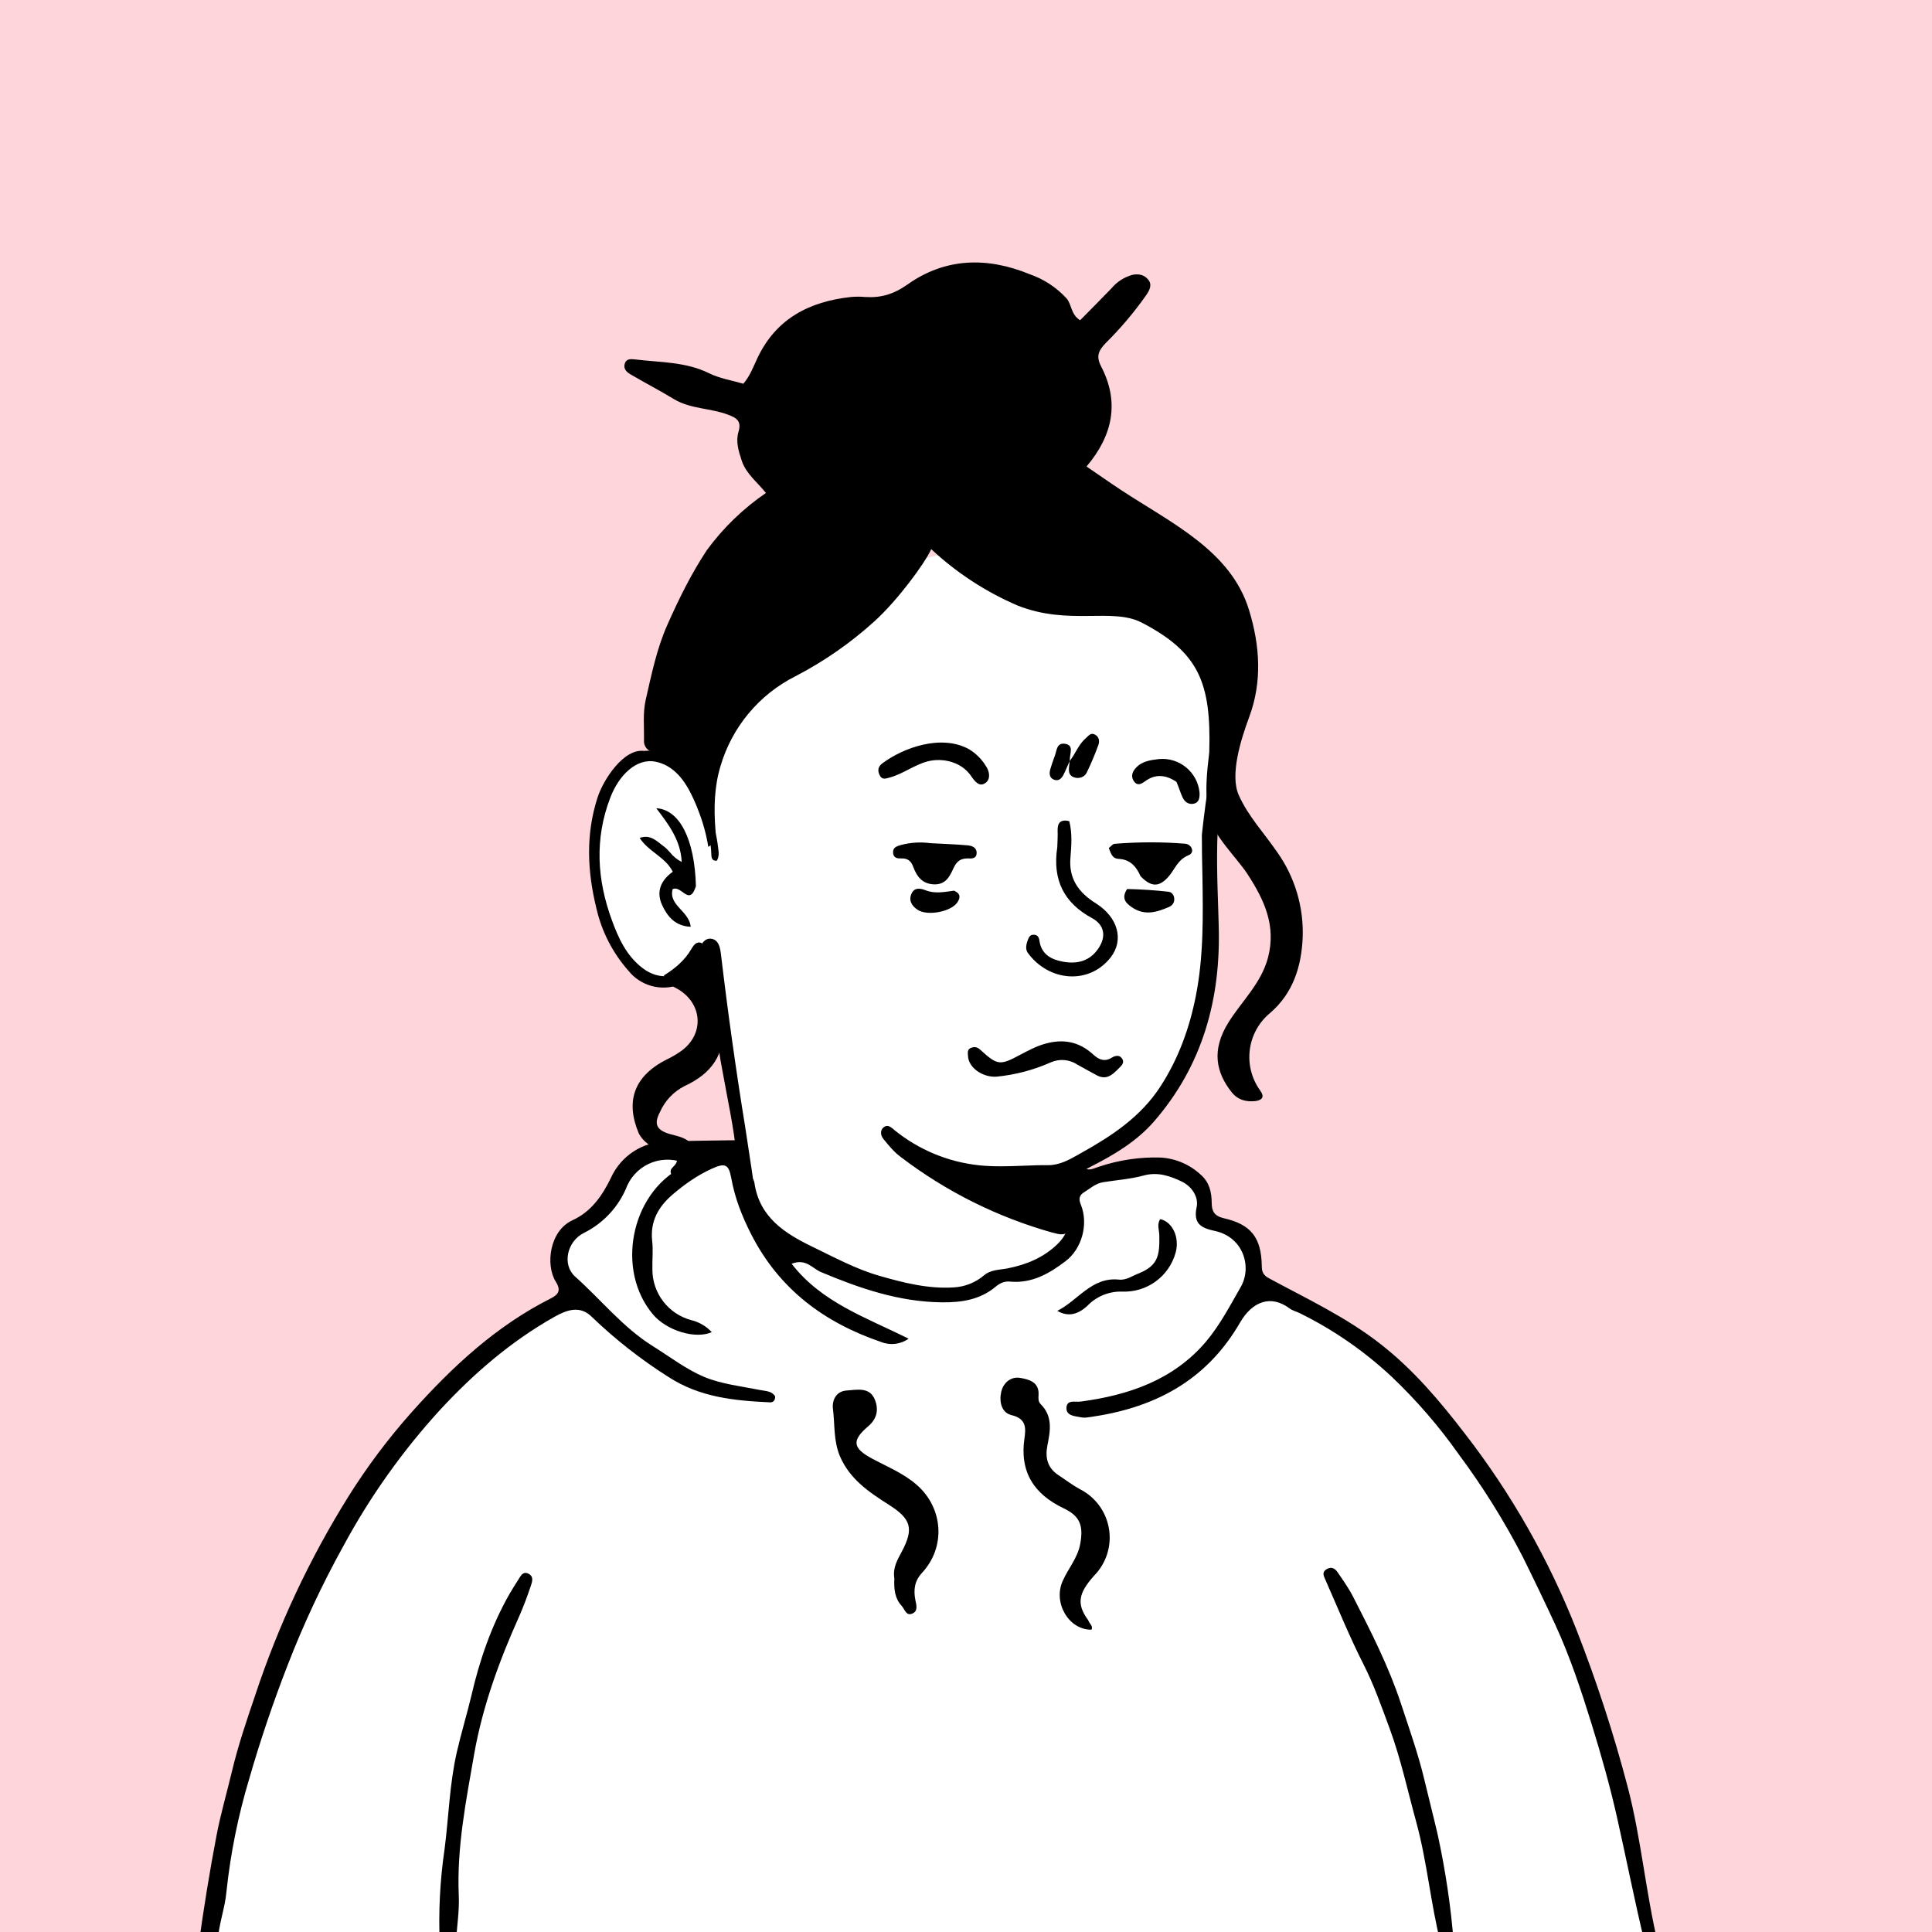
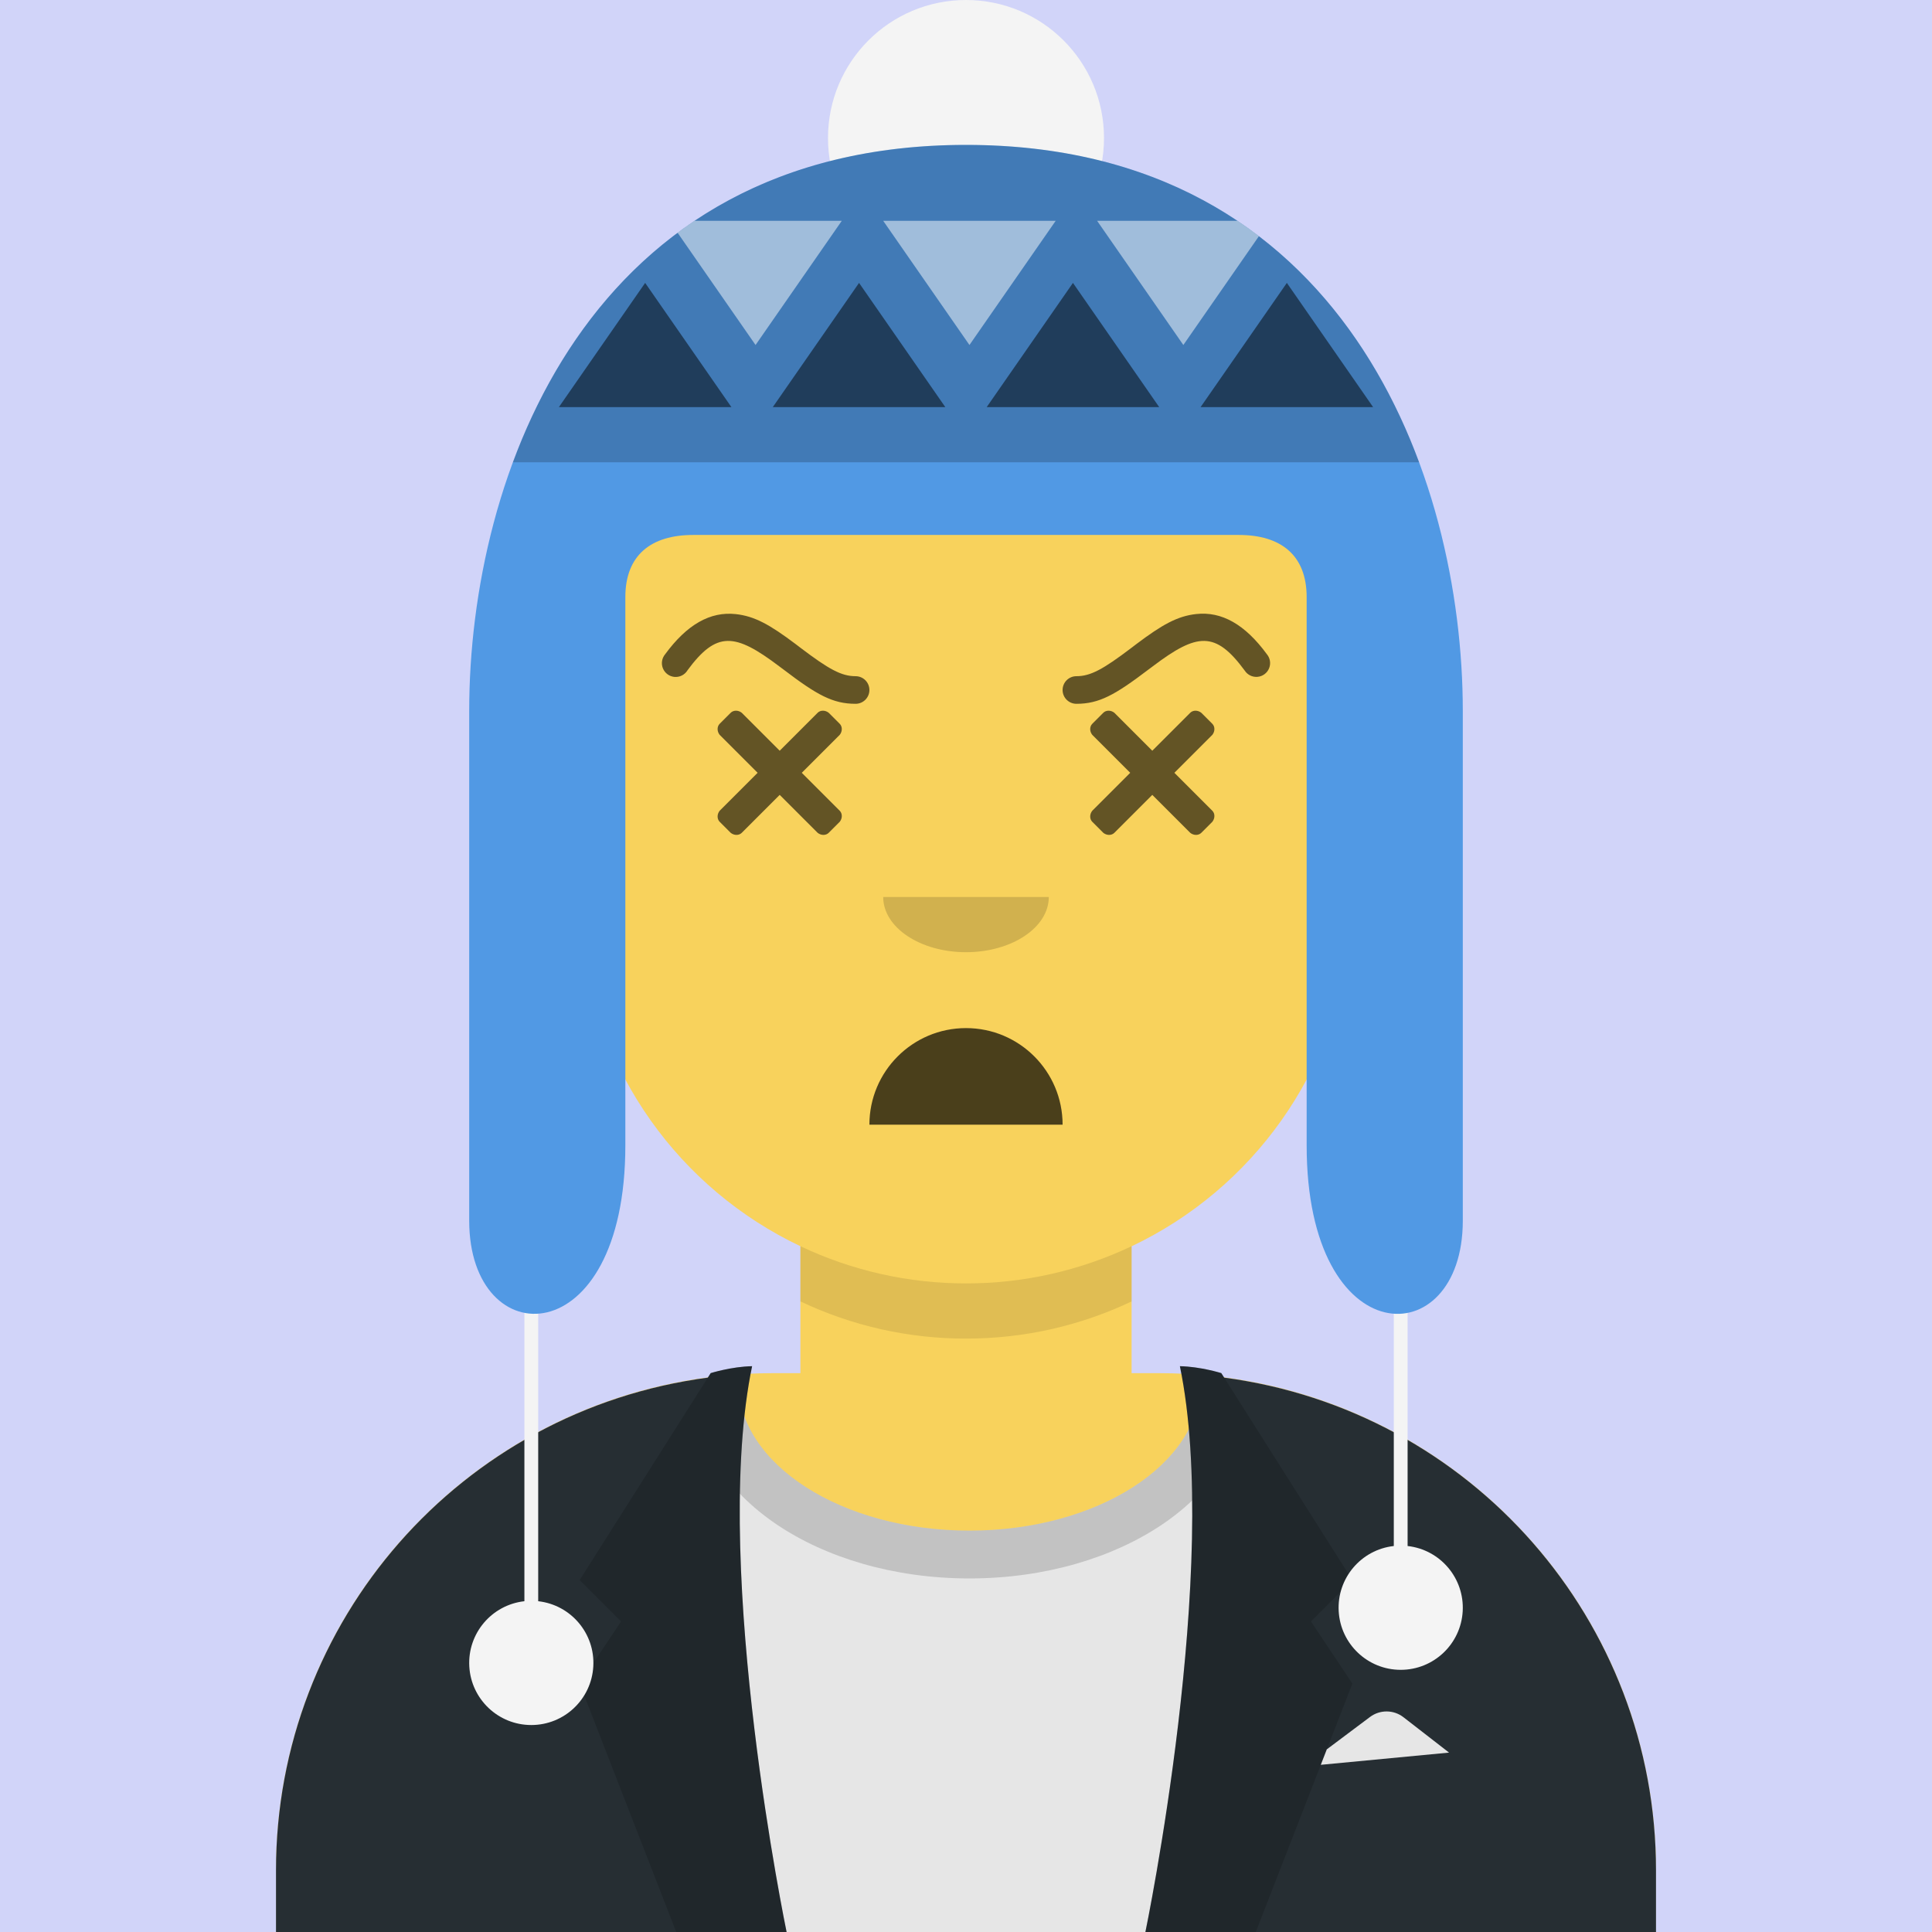
- <svg xmlns="http://www.w3.org/2000/svg" viewBox="0 0 1744 1744" fill="none" shape-rendering="auto">
+ <svg xmlns="http://www.w3.org/2000/svg" viewBox="0 0 280 280" fill="none" shape-rendering="auto">
  <mask id="viewboxMask">
-     <rect width="1744" height="1744" rx="0" ry="0" x="0" y="0" fill="#fff" />
+     <rect width="280" height="280" rx="0" ry="0" x="0" y="0" fill="#fff" />
  </mask>
  <g mask="url(#viewboxMask)">
-     <rect fill="#ffd5dc" width="1744" height="1744" x="0" y="0" />
-     <g transform="translate(531 487)">
-       <path d="M554 727.7c-99.2 297-363.8 388.6-503.7 19.8-19.3-50.7 31-69.5 66.2-91.9 24.1-15.3 36.8-28.5 35.3-42.2-7-64.4-36.9-243.8-36.9-243.8l-3-5.8s.7-1.6-2.2 1.2c-3 3-9.9 34.2-37 34.2-24.5 0-49.2-10.9-61-86.3C7.2 285.6 9.6 214 40 201c12.5-5.3 24-7.2 35.2-.8 11.3 6.4-13-22 112-126C268.4 6.4 396.7-3.5 448.5 8 500.3 19.5 552 44.8 574.9 98.5c27.8 65-25.9 114.3-14 262.5-2.2 53.6.8 171.2-146.6 210.6-28 7.5-19.3 48.4 22.7 58.4 67 21 117 72.3 117 97.9" fill="#fff" />
-       <path fill-rule="evenodd" clip-rule="evenodd" d="m554 266.2.1-1.4c4.1-36.4 8.2-71.7 27.1-103.4 6.5 4.4 5.7 10 3.7 15.2-19.9 51.2-18 104.4-16.2 157.6l.4 14c2.1 66.4-14.5 126.8-58.7 177.5-15.4 17.6-35.8 29.8-56.5 40.3-21.4 11-25.9 20.1-19.2 43.6l.8 2.6c1.4 3.9 2.8 7.9-1 11.8-4.5 4.6-9.5 3.3-14.8 1.8l-.6-.1a406.4 406.4 0 0 1-137-68.3c-6-4.4-10.8-10.3-15.5-16.1l-.3-.4c-2.5-3-3-7.8.5-10.4 3.3-2.5 5.8-.5 8.7 1.8l1 .9a145.5 145.5 0 0 0 76.3 31.7c13.4 1.4 26.6.9 40 .4 7.4-.3 14.8-.6 22.3-.5 10.2 0 18.7-4.7 26.7-9.2l2.8-1.6c27.8-15.5 54.3-32.8 72.2-60.7 16.1-25 25.9-52.2 31.6-80.9 7.2-36.1 6.6-72.7 6-109.8-.3-12-.5-24.2-.5-36.4ZM50.6 190.8c21.9-1.7 34 11.2 44.3 26.3a140.4 140.4 0 0 1 22.4 61.5c.5 3.7 1 7.6-1.2 11.3-4.5.6-4.9-3-5-5.6-.5-20.7-9.7-38.7-18.9-56.1-6.6-12.5-16.2-24.6-31.4-27.6-17.2-3.5-33 12-40.8 32.2-14.5 37.6-12 74.6 1.4 111 5.8 15.9 13.1 32.1 27.8 43.2 14.8 11.3 32.7 9.3 43.6-5.7l2-2.5c2-2.6 4-5.1 5-8 2.1-5.8 5.4-11.2 11.3-10.4 6.8 1 8 8.3 8.7 14a3661 3661 0 0 0 22 156.7l5.9 38.8c2.6 17.1 5.6 41.7 3.6 52.1a28 28 0 0 0-.3 2.2c-.4 2.8-.6 5-4.2 5.5-4.9.8-7-2-7.7-6.4-2.3-17-3-23.6-4-49.6-.9-25.2-5.6-50-10.4-74.9l-5-27c-5.2-30.8-10.3-62-10.8-97l-2 3c-7.6 11.3-13.7 20.5-24.5 24a40.5 40.5 0 0 1-46.1-12.5 127.8 127.8 0 0 1-28.8-55.8c-8.4-34-9.9-67.1.9-100.6 5.2-16.1 23.7-44.7 42.2-42Zm34.6 127.5c4.4 3.2 8.4 6 12-5.4-1.1-42.2-14.7-69.2-35.8-70.3 11.2 14.6 22 28.8 23 48.5a32.3 32.3 0 0 1-10.7-8.8c-2-2.2-4-4.4-6.5-6l-3-2.4c-4.8-3.6-9.7-7.4-17.8-4.5 3.8 5.8 9 10 14.3 14 6 4.7 12 9.3 15.6 16.5-10.6 7.7-15.2 17.7-9.7 29.9 4.8 10.5 11.9 19.2 25.9 19.8-.6-6.3-4.7-10.9-8.8-15.4-5-5.4-9.7-10.6-7.5-18.6 3.2-1.5 6.2.7 9 2.7Z" fill="#000" />
+     <rect fill="#d1d4f9" width="280" height="280" x="0" y="0" />
+     <g transform="translate(8)">
+       <path d="M132 36a56 56 0 0 0-56 56v6.17A12 12 0 0 0 66 110v14a12 12 0 0 0 10.3 11.88 56.04 56.04 0 0 0 31.7 44.73v18.4h-4a72 72 0 0 0-72 72v9h200v-9a72 72 0 0 0-72-72h-4v-18.39a56.04 56.04 0 0 0 31.7-44.73A12 12 0 0 0 198 124v-14a12 12 0 0 0-10-11.83V92a56 56 0 0 0-56-56Z" fill="#f8d25c" />
+       <path d="M108 180.61v8a55.79 55.79 0 0 0 24 5.39c8.59 0 16.73-1.93 24-5.39v-8a55.79 55.79 0 0 1-24 5.39 55.79 55.79 0 0 1-24-5.39Z" fill="#000" fill-opacity=".1" />
+       <g transform="translate(0 170)">
+         <path d="M132.5 51.83c18.5 0 33.5-9.62 33.5-21.48 0-.36-.01-.7-.04-1.06A72 72 0 0 1 232 101.04V110H32v-8.95a72 72 0 0 1 67.05-71.83c-.03.37-.05.75-.05 1.13 0 11.86 15 21.48 33.5 21.48Z" fill="#E6E6E6" />
+         <path d="M132.5 58.76c21.89 0 39.63-12.05 39.63-26.91 0-.6-.02-1.2-.08-1.8-2-.33-4.03-.59-6.1-.76.04.35.05.7.05 1.06 0 11.86-15 21.48-33.5 21.48S99 42.2 99 30.35c0-.38.02-.76.05-1.13-2.06.14-4.08.36-6.08.67-.07.65-.1 1.3-.1 1.96 0 14.86 17.74 26.91 39.63 26.91Z" fill="#000" fill-opacity=".16" />
+         <path d="M100.78 29.12 101 28c-2.96.05-6 1-6 1l-.42.66A72.01 72.01 0 0 0 32 101.06V110h74s-10.7-51.56-5.24-80.8l.02-.08ZM158 110s11-53 5-82c2.96.05 6 1 6 1l.42.66a72.01 72.01 0 0 1 62.58 71.4V110h-74Z" fill="#262e33" />
+         <path d="M101 28c-6 29 5 82 5 82H90L76 74l6-9-6-6 19-30s3.04-.95 6-1ZM163 28c6 29-5 82-5 82h16l14-36-6-9 6-6-19-30s-3.04-.95-6-1Z" fill-rule="evenodd" clip-rule="evenodd" fill="#000" fill-opacity=".15" />
+         <path d="m183.42 85.77.87-2.24 6.27-4.7a4 4 0 0 1 4.85.05l6.6 5.12-18.59 1.77Z" fill="#E6E6E6" />
+       </g>
+       <g transform="translate(78 134)">
+         <path fill-rule="evenodd" clip-rule="evenodd" d="M40 29a14 14 0 1 1 28 0" fill="#000" fill-opacity=".7" />
+       </g>
+       <g transform="translate(104 122)">
+         <path fill-rule="evenodd" clip-rule="evenodd" d="M16 8c0 4.42 5.37 8 12 8s12-3.58 12-8" fill="#000" fill-opacity=".16" />
+       </g>
+       <g transform="translate(76 90)">
+         <path d="M34.5 30.7 29 25.2l-5.5 5.5c-.4.4-1.1.4-1.6 0l-1.6-1.6c-.4-.4-.4-1.1 0-1.6l5.5-5.5-5.5-5.5c-.4-.5-.4-1.2 0-1.6l1.6-1.6c.4-.4 1.1-.4 1.6 0l5.5 5.5 5.5-5.5c.4-.4 1.1-.4 1.6 0l1.6 1.6c.4.4.4 1.1 0 1.6L32.2 22l5.5 5.5c.4.4.4 1.1 0 1.6l-1.6 1.6c-.4.4-1.1.4-1.6 0ZM88.5 30.7 83 25.2l-5.5 5.5c-.4.4-1.1.4-1.6 0l-1.6-1.6c-.4-.4-.4-1.1 0-1.6l5.5-5.5-5.5-5.5c-.4-.5-.4-1.2 0-1.6l1.6-1.6c.4-.4 1.1-.4 1.6 0l5.5 5.5 5.5-5.5c.4-.4 1.1-.4 1.6 0l1.6 1.6c.4.4.4 1.1 0 1.6L86.2 22l5.5 5.5c.4.4.4 1.1 0 1.6l-1.6 1.6c-.4.4-1.1.4-1.6 0Z" fill="#000" fill-opacity=".6" />
+       </g>
+       <g transform="translate(76 82)">
+         <path d="M15.61 15.18c4.24-5.76 6.88-5.48 13.31-.62l.67.5C34.41 18.73 36.7 20 40 20a2 2 0 1 0 0-4c-2.07 0-3.9-1.02-7.99-4.12l-.68-.52C27.57 8.53 25.37 7.3 22.63 7c-3.68-.4-7.05 1.48-10.24 5.83a2 2 0 1 0 3.22 2.36ZM96.39 15.18c-4.24-5.76-6.88-5.48-13.31-.62l-.67.5C77.58 18.73 75.29 20 72 20a2 2 0 1 1 0-4c2.07 0 3.9-1.02 7.99-4.12l.68-.52c3.76-2.83 5.96-4.07 8.7-4.37 3.68-.4 7.05 1.48 10.24 5.83a2 2 0 1 1-3.22 2.36Z" fill="#000" fill-opacity=".6" />
+       </g>
+       <g transform="translate(-1)">
+         <path d="M197 168h-2v56.06a9 9 0 1 0 2 0V168ZM71 176h-2v56.06a9 9 0 1 0 2 0V176Z" fill="#F4F4F4" />
+         <circle cx="133" cy="20" r="20" fill="#F4F4F4" />
+         <path d="M93.45 77.53h79.1c6.08 0 9.82 2.93 9.82 9V166c0 30.46 22.63 30.41 22.63 10.92v-73.86C205 68.8 187.77 21 133 21c-54.77 0-72 47.8-72 82.05v73.86c0 19.5 22.63 19.54 22.63-10.92V86.53c0-6.07 3.73-9 9.82-9Z" fill="#5199e4" />
+         <path d="M198.67 67H67.33C76.42 42.5 96.26 21 133 21s56.58 21.5 65.67 46Z" fill="#000" fill-opacity=".2" />
+         <path d="M91.2 33.73 102.5 50 115 32H93.66c-.83.56-1.65 1.14-2.46 1.73ZM172.34 32H152l12.5 18 10.95-15.77c-1-.77-2.04-1.51-3.11-2.23ZM133.5 50 121 32h25l-12.5 18Z" fill="#fff" fill-opacity=".5" />
+         <path d="M99 59 86.5 41 74 59h25ZM130 59l-12.5-18L105 59h25ZM148.5 41 161 59h-25l12.5-18ZM192 59l-12.5-18L167 59h25Z" fill="#000" fill-opacity=".5" />
+       </g>
+       <g transform="translate(49 72)" />
+       <g transform="translate(62 42)" />
    </g>
-     <g transform="translate(178 1057)">
-       <path d="M1313.4 698 9.7 694.7S43.1 485 106 365.7c17-32.4 81-128.7 141.8-189.6 40.8-41 87.7-56 89-62 2.2-9.7-11-41.4-8.8-48.5 8.1-25.5 9.5.8 42.1-31.8 18.3-18.2 1.4-29.6 21.6-43.2 29.8-20 60-8.7 87-7.6 18 .7 12.4 50.3 27.3 62.5 40.3 32.9 91.8 54 128 63.5 46.1 12.2 61.6-2.5 85.4-12.2 23.8-9.6 38.5 12.2 68.9-33.2 14.2-21.2-11-42.6 8.2-54C826.6-8.3 872.2-7.7 891.1 2c28.9 14.8 16.3 41.6 16.3 41.6s35.7 11.6 43 22c7.2 10 5 44 5 44s-2.8-13.7 63.4 23.5c84.2 47.4 179.2 187.2 223 296 46.6 115.8 71.6 269 71.6 269Z" fill="#fff" />
-       <path d="M1307 698c-9.4-38.5-16.9-77.2-25.6-115.7-6.3-27.8-14-55-22.4-82.2-9.5-30.6-19.5-61-33-90.4-9.6-20.7-19.4-41.1-29.5-61.5a673 673 0 0 0-57.7-92.4 470.2 470.2 0 0 0-60.5-70 342.9 342.9 0 0 0-83-57.4c-3-1.5-6.6-2.3-9.2-4.3-17-12.7-33.7-6.3-44.8 12.9-30.8 53.2-78.6 77.6-137.2 85.4a19 19 0 0 1-6.4 0c-5.6-1.2-13.6-1.2-13-9.1.7-7 8-4.5 12.7-5.1 43.7-5.8 84-19.6 113.4-54.3 12.4-14.8 21.6-32.4 31.3-49.3 10.2-17.9 2.4-45-23.7-50.5-11.8-2.5-19.5-6.3-16.2-21.4 2-9.6-4.8-18.9-13.2-23-10.4-5-21.7-9.1-34.5-5.6-11.7 3.2-24.2 4.1-36.3 6-7.1 1-12.2 5.8-18 9.4-4.4 2.8-4.4 6.4-2.5 11 7 17.4 1 39.8-13.9 51-14.7 11.2-30.4 20.2-50 18.4-4.9-.5-8.9 1.2-12.8 4.4-14 11.8-30.4 14.5-48.7 14.3-38.8-.4-74.2-12.6-109.2-27.3-7.8-3.3-13.6-12.6-26.5-7.5 27 34.9 67 48.4 105.6 67.6a26 26 0 0 1-24.8 3c-51.4-17.5-91.9-47.6-117.2-97-8.4-16.5-14.9-33-18.1-51-2.3-12.6-5.7-13.8-17.6-8.4-13.2 6-24.9 14.3-35.7 23.6-12.5 10.8-20 24-18.1 41.5 1 8.4 0 17 .2 25.6a47.3 47.3 0 0 0 35.2 46 37 37 0 0 1 18.4 10.8c-14.6 6.6-40.5-1.2-53-15.9C377.8 89.8 391.1 21 437.3-3.2l5-2.8a39.9 39.9 0 0 0-54 19A80.5 80.5 0 0 1 349 56c-15.3 7.7-19.8 28.7-7.8 39.4 23.4 20.8 43 45.8 69.9 62.6 15.4 9.6 30.1 21 46.7 28 15.8 6.5 33.6 8.4 50.6 11.8 5 1 10.2.8 13.3 5.6.3 3.4-1.7 5.6-4.4 5.5-32.1-1.5-63.4-4.4-92-23a437.5 437.5 0 0 1-69-54.1c-11-11-23.1-6.1-34 0-39 22-72.5 50.9-102.9 83.7a615.2 615.2 0 0 0-87.4 123 870.6 870.6 0 0 0-50.5 108A1198.4 1198.4 0 0 0 47 548.6a558.2 558.2 0 0 0-20.6 102.1c-1.3 15.2-7.3 29.7-7.9 46.2-5.5 1-10.8 1-17.1 1 4.6-32.9 9.9-66 16.2-98.8 3.7-19.1 9.2-37.9 13.7-56.8 5.6-23.6 13.4-46.5 21.2-69.4a831.6 831.6 0 0 1 84-179c16.9-27 36-52.4 57-76 36.7-41.1 76.3-78 126-103 6.4-3.3 9.3-7 4.1-15.1C314.4 85 317.8 54 339 44.4c16.6-7.6 26.6-22 34.3-37.8a56.1 56.1 0 0 1 51.4-33.3c19.6-.5 39.2-.7 58.8-1 9 0 14.1 1.6 10.1 12.7C491.1-8 492-.5 499 4.5a8.7 8.7 0 0 1 4 6.1c4.4 31 27.1 45.6 52.1 57.7 19.8 9.6 39.6 20.3 60.5 26.3 21.8 6.3 44.5 12.1 67.7 10.5a46 46 0 0 0 26.9-10.8c6.3-5.4 14.2-4.9 21.6-6.4 17-3.4 32.5-9.8 45-22.1 11.2-11.2 12-22 3.3-35.3-7.8-11.9-3.3-33.8 8.5-40.8 3.5-2 8.7-2.8 9.8 1.6 3 11.4 9.8 6.6 15.9 4.8a159 159 0 0 1 55.3-8.2A58 58 0 0 1 906 3.5c7.8 6.9 9.7 15.6 9.8 25.3 0 7.6 2.4 11.9 11 13.9 24.7 5.6 33.8 17.7 34.2 43.1 0 5.3 1.4 8.3 6.3 11 34.6 18.7 70.4 35.4 101.6 60 29.3 23 53 51.1 75.5 80.4A719.4 719.4 0 0 1 1245 414c18.2 46.5 33.7 94 46.4 142.4 12 46 16 93.5 27.1 140.6-3.2.9-6.7.9-11.4.9Z" fill="#000" />
-       <path d="M1122.7 698c-9.3-36.4-12.3-73.8-22.2-110-7.8-28.4-14-57.4-24.2-85-7.2-19.4-14-39-23.5-57.7-12.7-25-23.3-51.2-34.7-77-1.4-3-2.8-6.3 1.4-8.8 4.4-2.7 7.6-.6 9.9 2.7 5 7.3 10.2 14.6 14.2 22.5 16 31.2 32 62.7 43 96 7.5 22.8 15.6 45.5 21.2 69 3.9 16.5 8.2 33 12 49.4 7 32.2 11.9 65 14.5 97.9-3.4 1-7 1-11.6 1ZM219 698a451 451 0 0 1 4.4-86.5c3.7-29 4.4-58.3 11-87 3.9-17 9-33.6 13-50.4 7.4-32.1 18.1-63.5 34.6-92.4 2.4-4 4.8-8 7.4-12 2.3-3.3 4.1-8.7 9.5-6.2 5.7 2.8 3.2 8.2 1.8 12.4a320 320 0 0 1-10 26.1c-18 40-33 81.2-40.6 124-7.3 42-15.8 84.3-14 127.6.7 14-1.6 28-2.6 43.2-4.5 1.2-9 1.2-14.4 1.2ZM629.3 367.8c-1.5-9.8 2.8-16.7 6.6-23.9 11.4-21.3 8.4-29.9-11.6-42.6-17.7-11.3-35.3-23-44.2-44-5.8-14-4.4-28.3-6.2-42.4-1-7.2 2.4-16 12.3-16.7 9.4-.6 20.9-3.5 25.6 8.4 3.4 8.6 2.1 17-6.2 24-15 12.8-13.9 19.7 3.7 29.1 13.8 7.4 28.5 13.3 40.5 23.9 23.8 21 26 56 4.5 79.2-6.8 7.3-7.8 15.3-6 24.6.9 4.3 2.7 10.2-3.1 12.3-5.3 2-6.5-4-9.2-7-6.3-6.8-7.1-15-6.7-24.9ZM804.3 405.5c1.2 3.4 4.6 5.2 3 8.6-20.6.3-34.9-24.4-26-44 5-11.3 13.4-20.6 15.8-33.3 3-16.5 0-25.2-15-32.3-27-12.9-39.8-33-35.3-63.4 1.4-9.4 1.4-17.6-11.8-20.7-9-2.2-11.2-12.2-9.2-21 2-8.5 8.8-13.9 17-12.6 7.6 1.3 17.4 3.5 16.7 15.4-.2 3-.4 6.1 2 8.4 11 11 8.6 24.1 6 37.1-2.2 11.1 0 20.3 9.8 26.8 6.4 4.2 12.5 8.9 19.2 12.6a49 49 0 0 1 13 78.4c-14.3 16-15.7 25.7-5.2 40ZM851 92c16.8-7 17.8-16.8 17.5-33.6 0-5-2.4-10 .8-14.9 11.1 2.4 17.6 16.4 14 30a48 48 0 0 1-48.7 35.4 41.9 41.9 0 0 0-31.2 13c-7.7 7-16.5 10.5-27 4.4 18.8-9.4 31.1-30.8 55.7-28.2 6.8.7 12-3.5 18.8-6Z" fill="#000" />
-     </g>
-     <g transform="translate(266 207)">
-       <path d="M372 289.7a220.2 220.2 0 0 1 53.4-51.7c-8-10-17.8-17.2-21.8-29-2.9-8.8-5.6-17.4-3-26.1 2.9-9.7-1.4-12.6-9.5-15.6-15.9-6-33.7-5-48.7-14-12.7-7.7-25.8-14.5-38.6-22-3.7-2-7.4-5-5.8-10.1 1.6-5 6.3-4 9.8-3.7 22.2 2.7 45 2 66 12.3 9.6 4.8 20.7 6.5 31.2 9.6 6-7 8.9-15 12.5-22.7 16.8-36 47-51.5 84.6-55.6 4.3-.4 8.6-.4 12.8 0 14.2.9 25.7-2.4 38.3-11.3 34-24.1 71.8-25.1 110.2-9.3a81.2 81.2 0 0 1 33.5 22c4.7 5.7 3.7 14.3 12.1 19.6 9.1-9.3 18.8-18.9 28.2-28.7a37.8 37.8 0 0 1 19-12.3c5.3-1.1 10.5-.2 14 4 4.2 4.7 1.6 9.6-1.3 14a318.8 318.8 0 0 1-36.9 43.7c-6 6.3-9 11.5-4 21 16.7 32.2 10.6 62.2-13.2 90.3 10.8 7.3 21 14.6 31.4 21.4 45.7 30 99 54.8 115.3 108.2 9.7 31.6 12.1 64.4.2 96.4-7.7 20.7-17.6 52.4-9.5 70.6 8.4 19 23 34.4 34.7 51.5a125 125 0 0 1 23 77.4c-1.1 25.5-8.5 50-29.6 68a51.5 51.5 0 0 0-8.8 69.7c4.4 6 1.6 8.8-4 9.6-8.4 1-16.1-.9-21.7-8-13.7-17.2-18.9-37.7-2.6-63.4 12-19.1 29.2-34.8 35.4-58 7.6-29.1-3.5-52.3-18.4-75.3-9.8-15.2-32.6-36.3-35.6-55.2-4-25 .8-49.4 1-55.5 1.8-62.4-9.6-89.7-60.8-116.4-27-14-65.5 2.9-112-15.4a270.5 270.5 0 0 1-78.2-51c-5.8 13-30.7 46.6-51.4 65.3a337.6 337.6 0 0 1-70.7 49.2 132.6 132.6 0 0 0-68.2 81.7c-5.5 18.3-6 37.6-4.5 56.7.4 5.6 1.4 10.8-6.4 15.9-2.4-15.1-6.8-28.1-12.2-40.7-8.2-19.2-18.6-36.8-39.2-45.3a10 10 0 0 1-6.7-10c.3-12.3-1.2-24.5 1.6-36.9 5.3-23.1 10-46.4 19.8-68.2 10.1-22.7 21-45 35.3-66.7ZM310.7 816.3c-12.1-28.6-5.1-51.7 25.3-67 4.6-2.2 9-4.8 13.1-7.7 21.7-15.9 18.8-44.6-5.5-57-4.3-2.2-8.2-4.7-10.3-11.1 9.7-6 18.6-13.2 24.9-24 5.1-9.2 10.7-6.7 16 2.8 7.6 13.5 1 28.7 6.4 42.4 2.8 7 4 14.8 5 22.4 4.1 27.8-10 45.4-33.7 56.3a48 48 0 0 0-22.2 23.5c-5.7 10.8-3 16.3 9 19.8 7.6 2.2 15.6 3 20.6 10.8 3.6 5.7 4.5 11 1.7 16.8-3.2 6.7-9.4 9.6-16.3 11-2.4.5-4-.8-5-3-2-5.6 5.4-6.2 5.5-12.7-10-8-26.6-8.8-34.5-23.3Z" fill="#000" />
-     </g>
-     <g transform="translate(791 871)">
-       <path d="M197.7 98.9c-6-3.3-11.2-6-16.2-8.9a25 25 0 0 0-24-2 158.4 158.4 0 0 1-49 12.9c-12.6.8-25.3-8.2-25.7-18.7-.2-3-.8-6.2 3-7.4 2.8-1 5.2-.8 8 1.7 15.6 14.3 17.8 14.5 36.2 4.6 7.1-3.7 14-7.5 22-9.8 16.9-4.9 31.4-2 44.3 10 4.6 4.2 9.9 6.4 16.2 2.5 2.9-1.8 6.8-2.9 9.2.5 3 4.2-.7 7-3.4 9.7-5.5 5.6-11.2 10.7-20.6 4.9Z" fill="#000" />
-     </g>
-     <g transform="translate(653 805)" />
-     <g transform="translate(901 668)">
-       <path d="M53.4 96.7c.2-5.7.5-10.4.3-15-.2-7.3 3-10.2 10.5-8.5 2.8 10.7 2 22 1.1 32.7-1.8 19.6 7.7 32 23 41.6 19.6 12.3 25.6 32.7 13.4 48.6-19.8 25.4-56.3 21.8-75-4.1-2.2-3.2-1.4-7.5 0-11.2.9-2.3 1.9-5 5-5 3.8-.2 5.2 2.2 5.6 5.5 1.8 12.3 10.8 16.9 21.2 18.8 13 2.4 24.5-.5 32.3-12.4 7-10.7 5-20.9-6-26.9-25.4-13.7-35.9-34.6-31.4-64Z" fill="#000" />
-     </g>
-     <g transform="translate(610 680)">
-       <path d="M407.4 122.5c13 .3 25.4 1.1 37.6 2.5 3 .4 5 3.3 5 6.7 0 3.3-1.7 5.6-4.7 7-11.2 4.8-22 8.2-33.7.2-6.5-4.5-9-8.7-4.2-16.4ZM251.2 124c6.4 2.8 5.6 6.6 3 10.6-5.9 8.6-27.3 12.5-36 6.6-5-3.4-8-8-5.6-14 2.5-6.2 7.7-5.6 12.8-3.6 8.3 3.3 16.5 1.7 25.8.4ZM419.6 111c-4.2-9.5-9.9-15.2-19.8-15.7-6-.3-7-5.1-8.9-9.8 2-1.5 3.5-3.7 5.3-3.8 21.1-1.7 42.4-1.8 63.5-.1 6 .4 9.3 8 3.2 10.4-10 4-12.5 13.2-18.5 19.8-8.2 9-15.2 9.1-24.8-.8ZM229.6 81.1c12.2.7 23.1 1 34 2 3.6.3 8 1.8 8 6.7 0 5.6-4.6 5.2-8.3 5.1-6.3 0-9.7 2.7-12.5 8.6-3.4 7.4-6.9 15.3-18 14.8-10.5-.6-15.1-7.2-18.2-15.2-2-5.7-4.9-8.4-10.9-8.2-3.4.1-7.1-.2-7.5-4.9-.4-5 3-6 7-7.2a67.7 67.7 0 0 1 26.4-1.7Z" fill="#000" />
-     </g>
-     <g transform="translate(610 680)" />
-     <g transform="translate(774 657)">
-       <g fill="#000">
-         <path d="M102.1 42.8c-8.7-12.1-25.2-16-38.8-12.5-12 3.2-21.7 11-33.6 14.4-4 1.1-7.5 2.7-9.7-2.1-1.9-3.9-1.5-7.4 2.2-10.3C41 18 75.8 5.4 100.9 19.4a45.7 45.7 0 0 1 15 15c3.3 4.7 4.5 11.6 0 15.1-5.9 4.6-10-1.2-13.8-6.7ZM288 48.8c-9.7-6.5-18.9-7.3-28-.8-3.2 2.3-6.7 4.8-10 .8-3.3-4.1-2.4-8.6 1.3-12.6 5.6-6.1 13.2-7.1 20.8-8a33.7 33.7 0 0 1 36.7 30c.2 4.3 0 9.1-5.2 10.3-4.7 1-8.3-1.7-10.2-5.9-1.9-4.2-3.2-8.7-5.4-13.8ZM191.6 30c5.2-6.6 8-15 14.5-20.6 2.5-2.1 4.4-5.5 8.5-3.2 3.7 2.1 4 5.9 3 9-3.1 8.6-6.7 17.1-10.7 25.4-2 4-7 5.5-11 4.2-6.6-2-5-7.9-4.4-13.9v-1Z" />
-         <path d="M191.7 29.8c-2 4.2-3.6 8.5-5.7 12.6-1.6 3.1-4.2 5.8-8 4.6-4.6-1.4-5-5.3-4-9.3 1.2-4.1 2.5-8 4-12 2-4.7 1.5-12.4 9.3-11.3 8.4 1.3 4.4 8.4 4.4 14.4v1Z" />
-       </g>
-     </g>
-     <g transform="translate(0 559)" />
  </g>
</svg>
